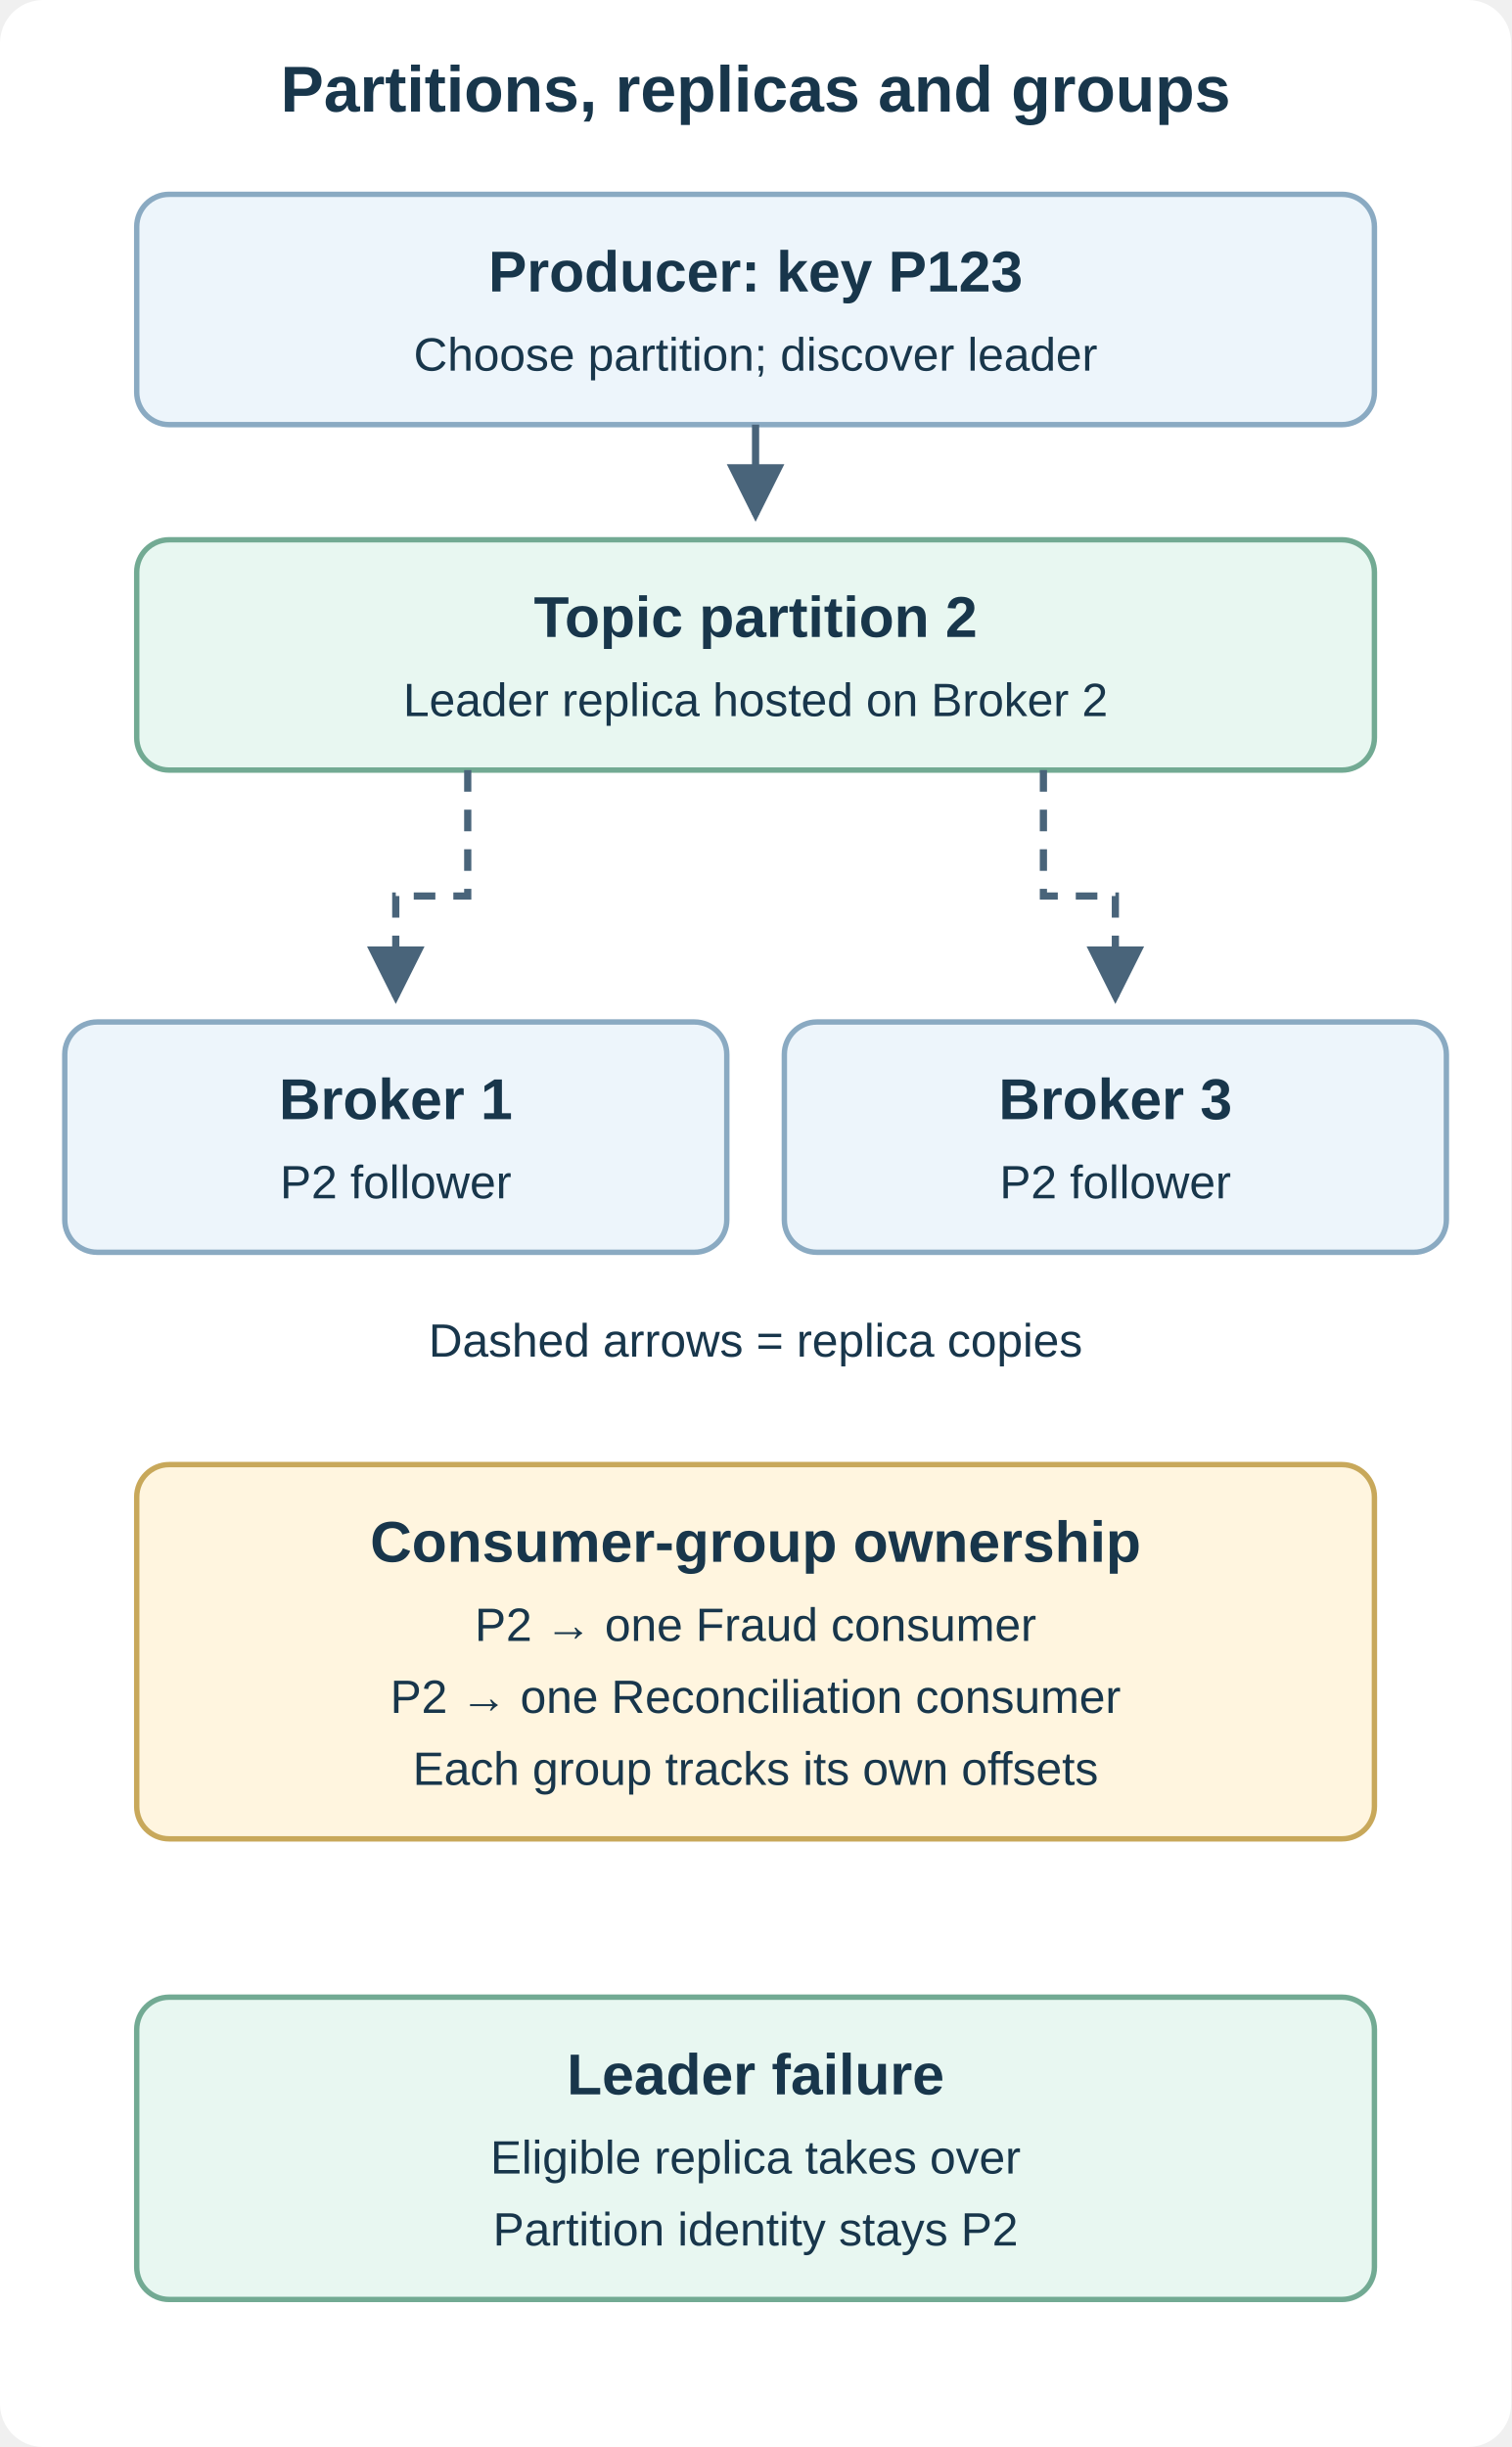
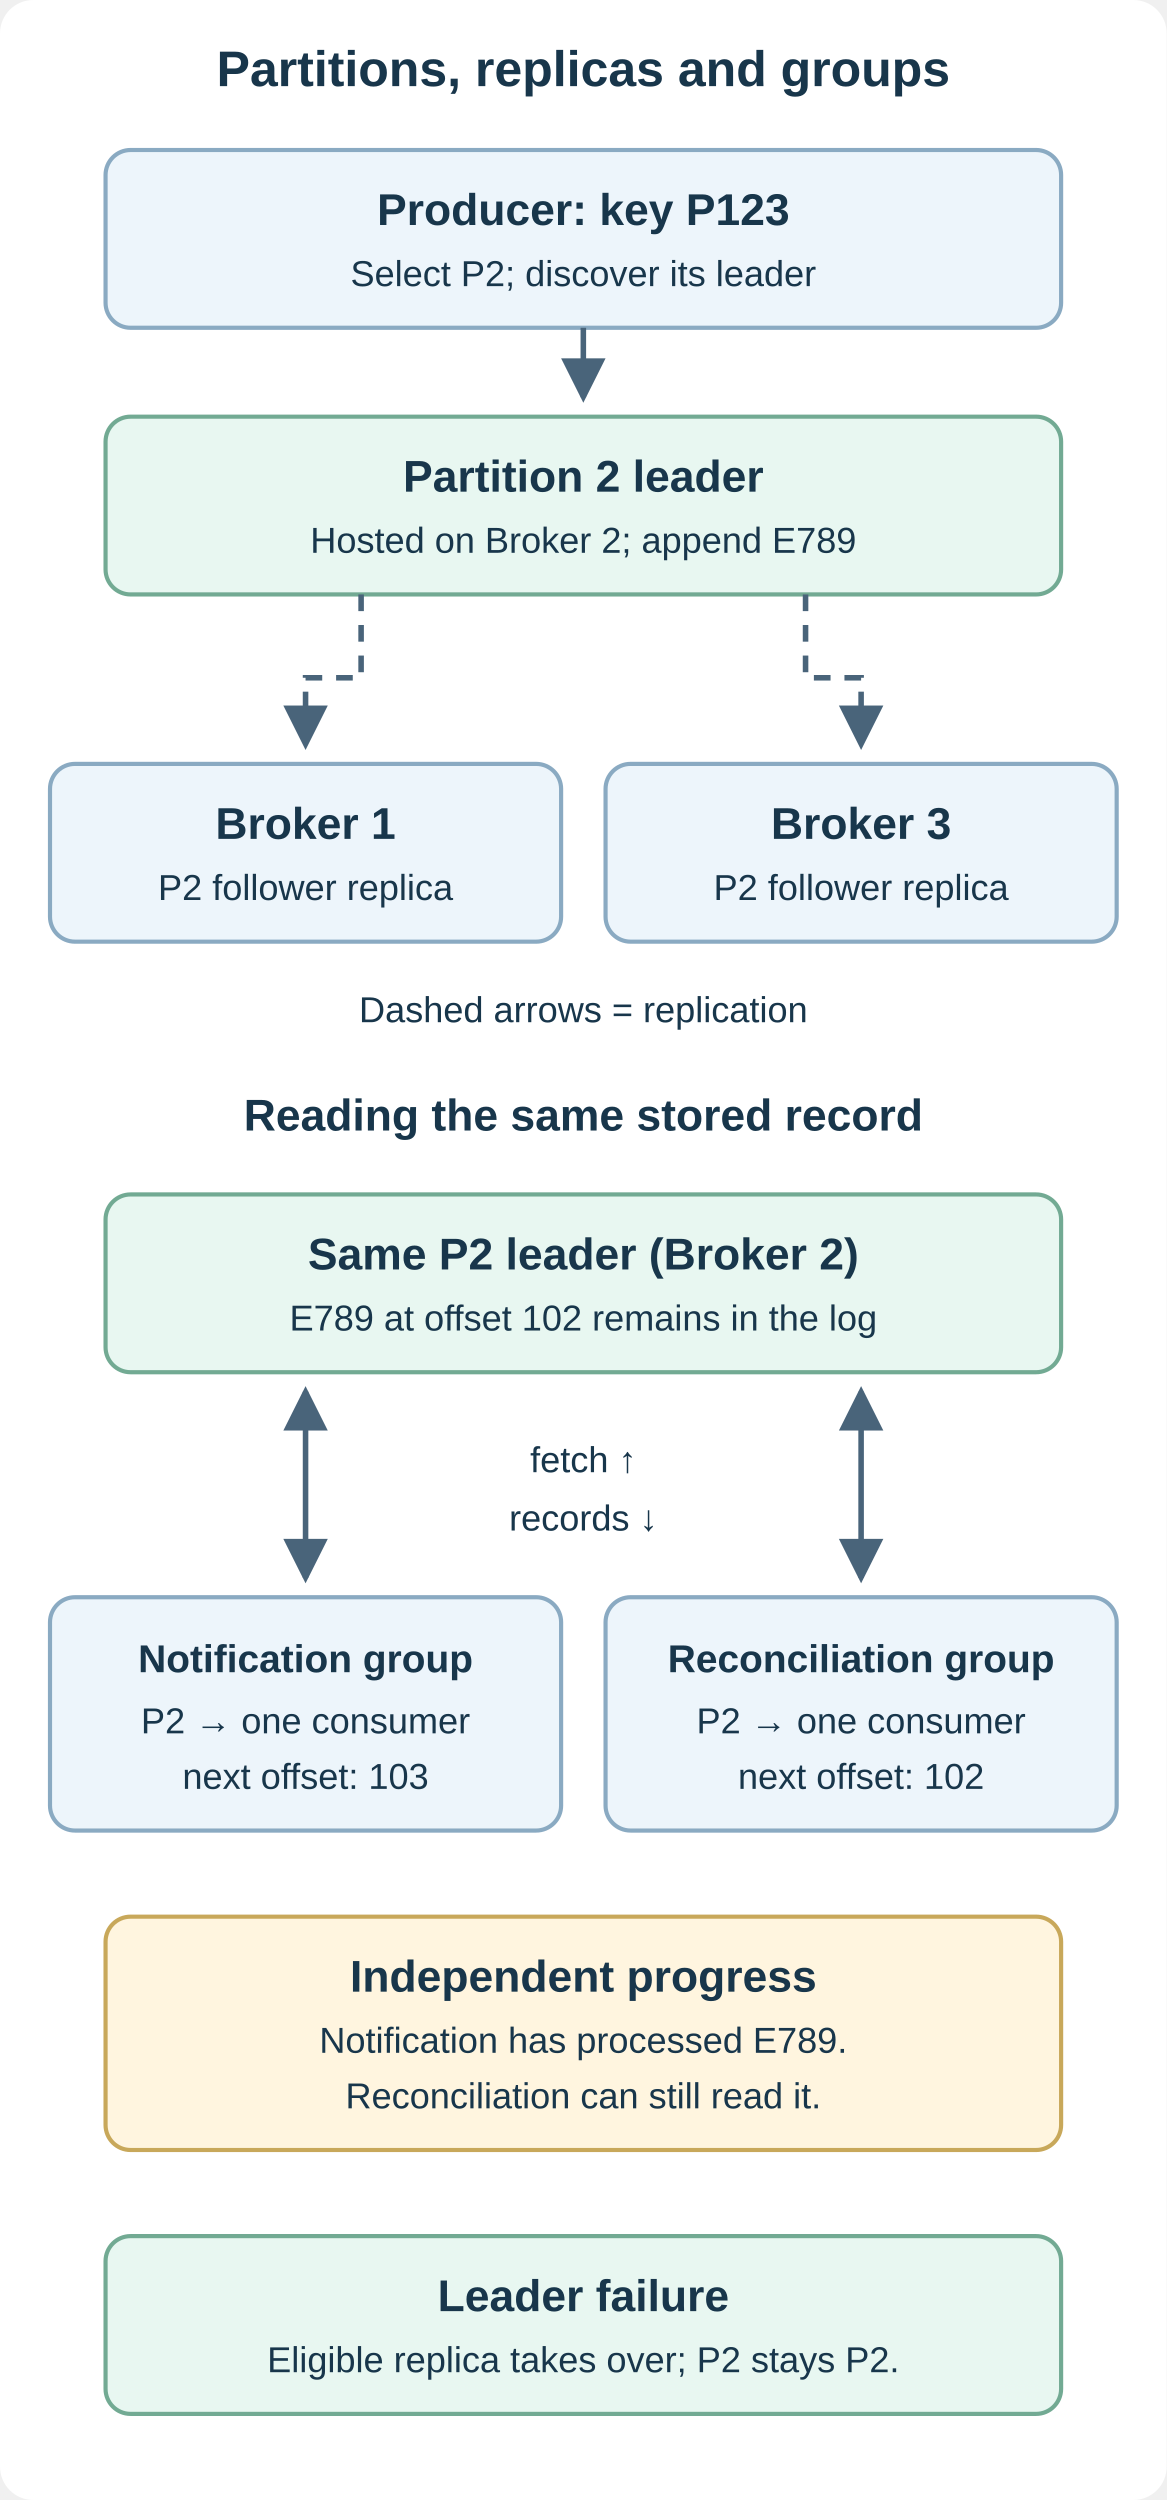
- <svg xmlns="http://www.w3.org/2000/svg" width="420" height="680" viewBox="0 0 420 680" role="img" aria-labelledby="title desc">
+ <svg xmlns="http://www.w3.org/2000/svg" width="420" height="900" viewBox="0 0 420 900" role="img" aria-labelledby="title desc">
  <defs>
-     <marker id="arrow" markerWidth="8" markerHeight="8" refX="7" refY="4" orient="auto">
+     <marker id="arrow" markerWidth="8" markerHeight="8" refX="7" refY="4" orient="auto-start-reverse">
      <path d="M0 0L8 4 0 8Z" fill="#49647a" />
    </marker>
-     <style>.t{font-family:Arial,sans-serif;fill:#18364b;text-anchor:middle}.b{stroke-width:1.5}.l{fill:none;stroke:#49647a;stroke-width:2;marker-end:url(#arrow)}.d{stroke-dasharray:6 5}</style>
+     <style>.t{font-family:Arial,sans-serif;fill:#18364b;text-anchor:middle}.b{stroke-width:1.5}.l{fill:none;stroke:#49647a;stroke-width:2;marker-end:url(#arrow)}.d{stroke-dasharray:6 5}.both{marker-start:url(#arrow)}</style>
  </defs>
-   <rect width="420" height="680" rx="12" fill="#fff" />
+   <rect width="420" height="900" rx="12" fill="#fff" />
  <text class="t" x="210" y="31" font-size="18" font-weight="700">Partitions, replicas and groups</text>
  <rect class="b" x="38" y="54" width="344" height="64" rx="9" fill="#edf5fb" stroke="#8aaac2" />
  <text class="t" x="210.0" y="81" font-size="16" font-weight="700">Producer: key P123</text>
-   <text class="t" x="210.0" y="103" font-size="13">Choose partition; discover leader</text>
-   <path class="l" d="M210 118v25" />
+   <text class="t" x="210.0" y="103" font-size="13">Select P2; discover its leader</text>
+   <path class="l " d="M210 118v25" />
  <rect class="b" x="38" y="150" width="344" height="64" rx="9" fill="#e8f7f1" stroke="#72aa93" />
-   <text class="t" x="210.0" y="177" font-size="16" font-weight="700">Topic partition 2</text>
-   <text class="t" x="210.0" y="199" font-size="13">Leader replica hosted on Broker 2</text>
-   <path class="l d" d="M130 214v35H110v28" />
-   <path class="l d" d="M290 214v35H310v28" />
-   <rect class="b" x="18" y="284" width="184" height="64" rx="9" fill="#edf5fb" stroke="#8aaac2" />
-   <text class="t" x="110.0" y="311" font-size="16" font-weight="700">Broker 1</text>
-   <text class="t" x="110.0" y="333" font-size="13">P2 follower</text>
-   <rect class="b" x="218" y="284" width="184" height="64" rx="9" fill="#edf5fb" stroke="#8aaac2" />
-   <text class="t" x="310.0" y="311" font-size="16" font-weight="700">Broker 3</text>
-   <text class="t" x="310.0" y="333" font-size="13">P2 follower</text>
-   <text class="t" x="210" y="377" font-size="13">Dashed arrows = replica copies</text>
-   <rect class="b" x="38" y="407" width="344" height="104" rx="9" fill="#fff5df" stroke="#c8a85a" />
-   <text class="t" x="210.0" y="434" font-size="16" font-weight="700">Consumer-group ownership</text>
-   <text class="t" x="210.0" y="456" font-size="13">P2 → one Fraud consumer</text>
-   <text class="t" x="210.0" y="476" font-size="13">P2 → one Reconciliation consumer</text>
-   <text class="t" x="210.0" y="496" font-size="13">Each group tracks its own offsets</text>
-   <rect class="b" x="38" y="555" width="344" height="84" rx="9" fill="#e8f7f1" stroke="#72aa93" />
-   <text class="t" x="210.0" y="582" font-size="16" font-weight="700">Leader failure</text>
-   <text class="t" x="210.0" y="604" font-size="13">Eligible replica takes over</text>
-   <text class="t" x="210.0" y="624" font-size="13">Partition identity stays P2</text>
+   <text class="t" x="210.0" y="177" font-size="16" font-weight="700">Partition 2 leader</text>
+   <text class="t" x="210.0" y="199" font-size="13">Hosted on Broker 2; append E789</text>
+   <path class="l d" d="M130 214v30H110v24" />
+   <path class="l d" d="M290 214v30H310v24" />
+   <rect class="b" x="18" y="275" width="184" height="64" rx="9" fill="#edf5fb" stroke="#8aaac2" />
+   <text class="t" x="110.0" y="302" font-size="16" font-weight="700">Broker 1</text>
+   <text class="t" x="110.0" y="324" font-size="13">P2 follower replica</text>
+   <rect class="b" x="218" y="275" width="184" height="64" rx="9" fill="#edf5fb" stroke="#8aaac2" />
+   <text class="t" x="310.0" y="302" font-size="16" font-weight="700">Broker 3</text>
+   <text class="t" x="310.0" y="324" font-size="13">P2 follower replica</text>
+   <text class="t" x="210" y="368" font-size="13">Dashed arrows = replication</text>
+   <text class="t" x="210" y="407" font-size="16" font-weight="700">Reading the same stored record</text>
+   <rect class="b" x="38" y="430" width="344" height="64" rx="9" fill="#e8f7f1" stroke="#72aa93" />
+   <text class="t" x="210.0" y="457" font-size="16" font-weight="700">Same P2 leader (Broker 2)</text>
+   <text class="t" x="210.0" y="479" font-size="13">E789 at offset 102 remains in the log</text>
+   <path class="l both" d="M110 501v67" />
+   <path class="l both" d="M310 501v67" />
+   <text class="t" x="210" y="530" font-size="13">fetch ↑</text>
+   <text class="t" x="210" y="551" font-size="13">records ↓</text>
+   <rect class="b" x="18" y="575" width="184" height="84" rx="9" fill="#edf5fb" stroke="#8aaac2" />
+   <text class="t" x="110.0" y="602" font-size="14" font-weight="700">Notification group</text>
+   <text class="t" x="110.0" y="624" font-size="13">P2 → one consumer</text>
+   <text class="t" x="110.0" y="644" font-size="13">next offset: 103</text>
+   <rect class="b" x="218" y="575" width="184" height="84" rx="9" fill="#edf5fb" stroke="#8aaac2" />
+   <text class="t" x="310.0" y="602" font-size="14" font-weight="700">Reconciliation group</text>
+   <text class="t" x="310.0" y="624" font-size="13">P2 → one consumer</text>
+   <text class="t" x="310.0" y="644" font-size="13">next offset: 102</text>
+   <rect class="b" x="38" y="690" width="344" height="84" rx="9" fill="#fff5df" stroke="#c8a85a" />
+   <text class="t" x="210.0" y="717" font-size="16" font-weight="700">Independent progress</text>
+   <text class="t" x="210.0" y="739" font-size="13">Notification has processed E789.</text>
+   <text class="t" x="210.0" y="759" font-size="13">Reconciliation can still read it.</text>
+   <rect class="b" x="38" y="805" width="344" height="64" rx="9" fill="#e8f7f1" stroke="#72aa93" />
+   <text class="t" x="210.0" y="832" font-size="16" font-weight="700">Leader failure</text>
+   <text class="t" x="210.0" y="854" font-size="13">Eligible replica takes over; P2 stays P2.</text>
</svg>
